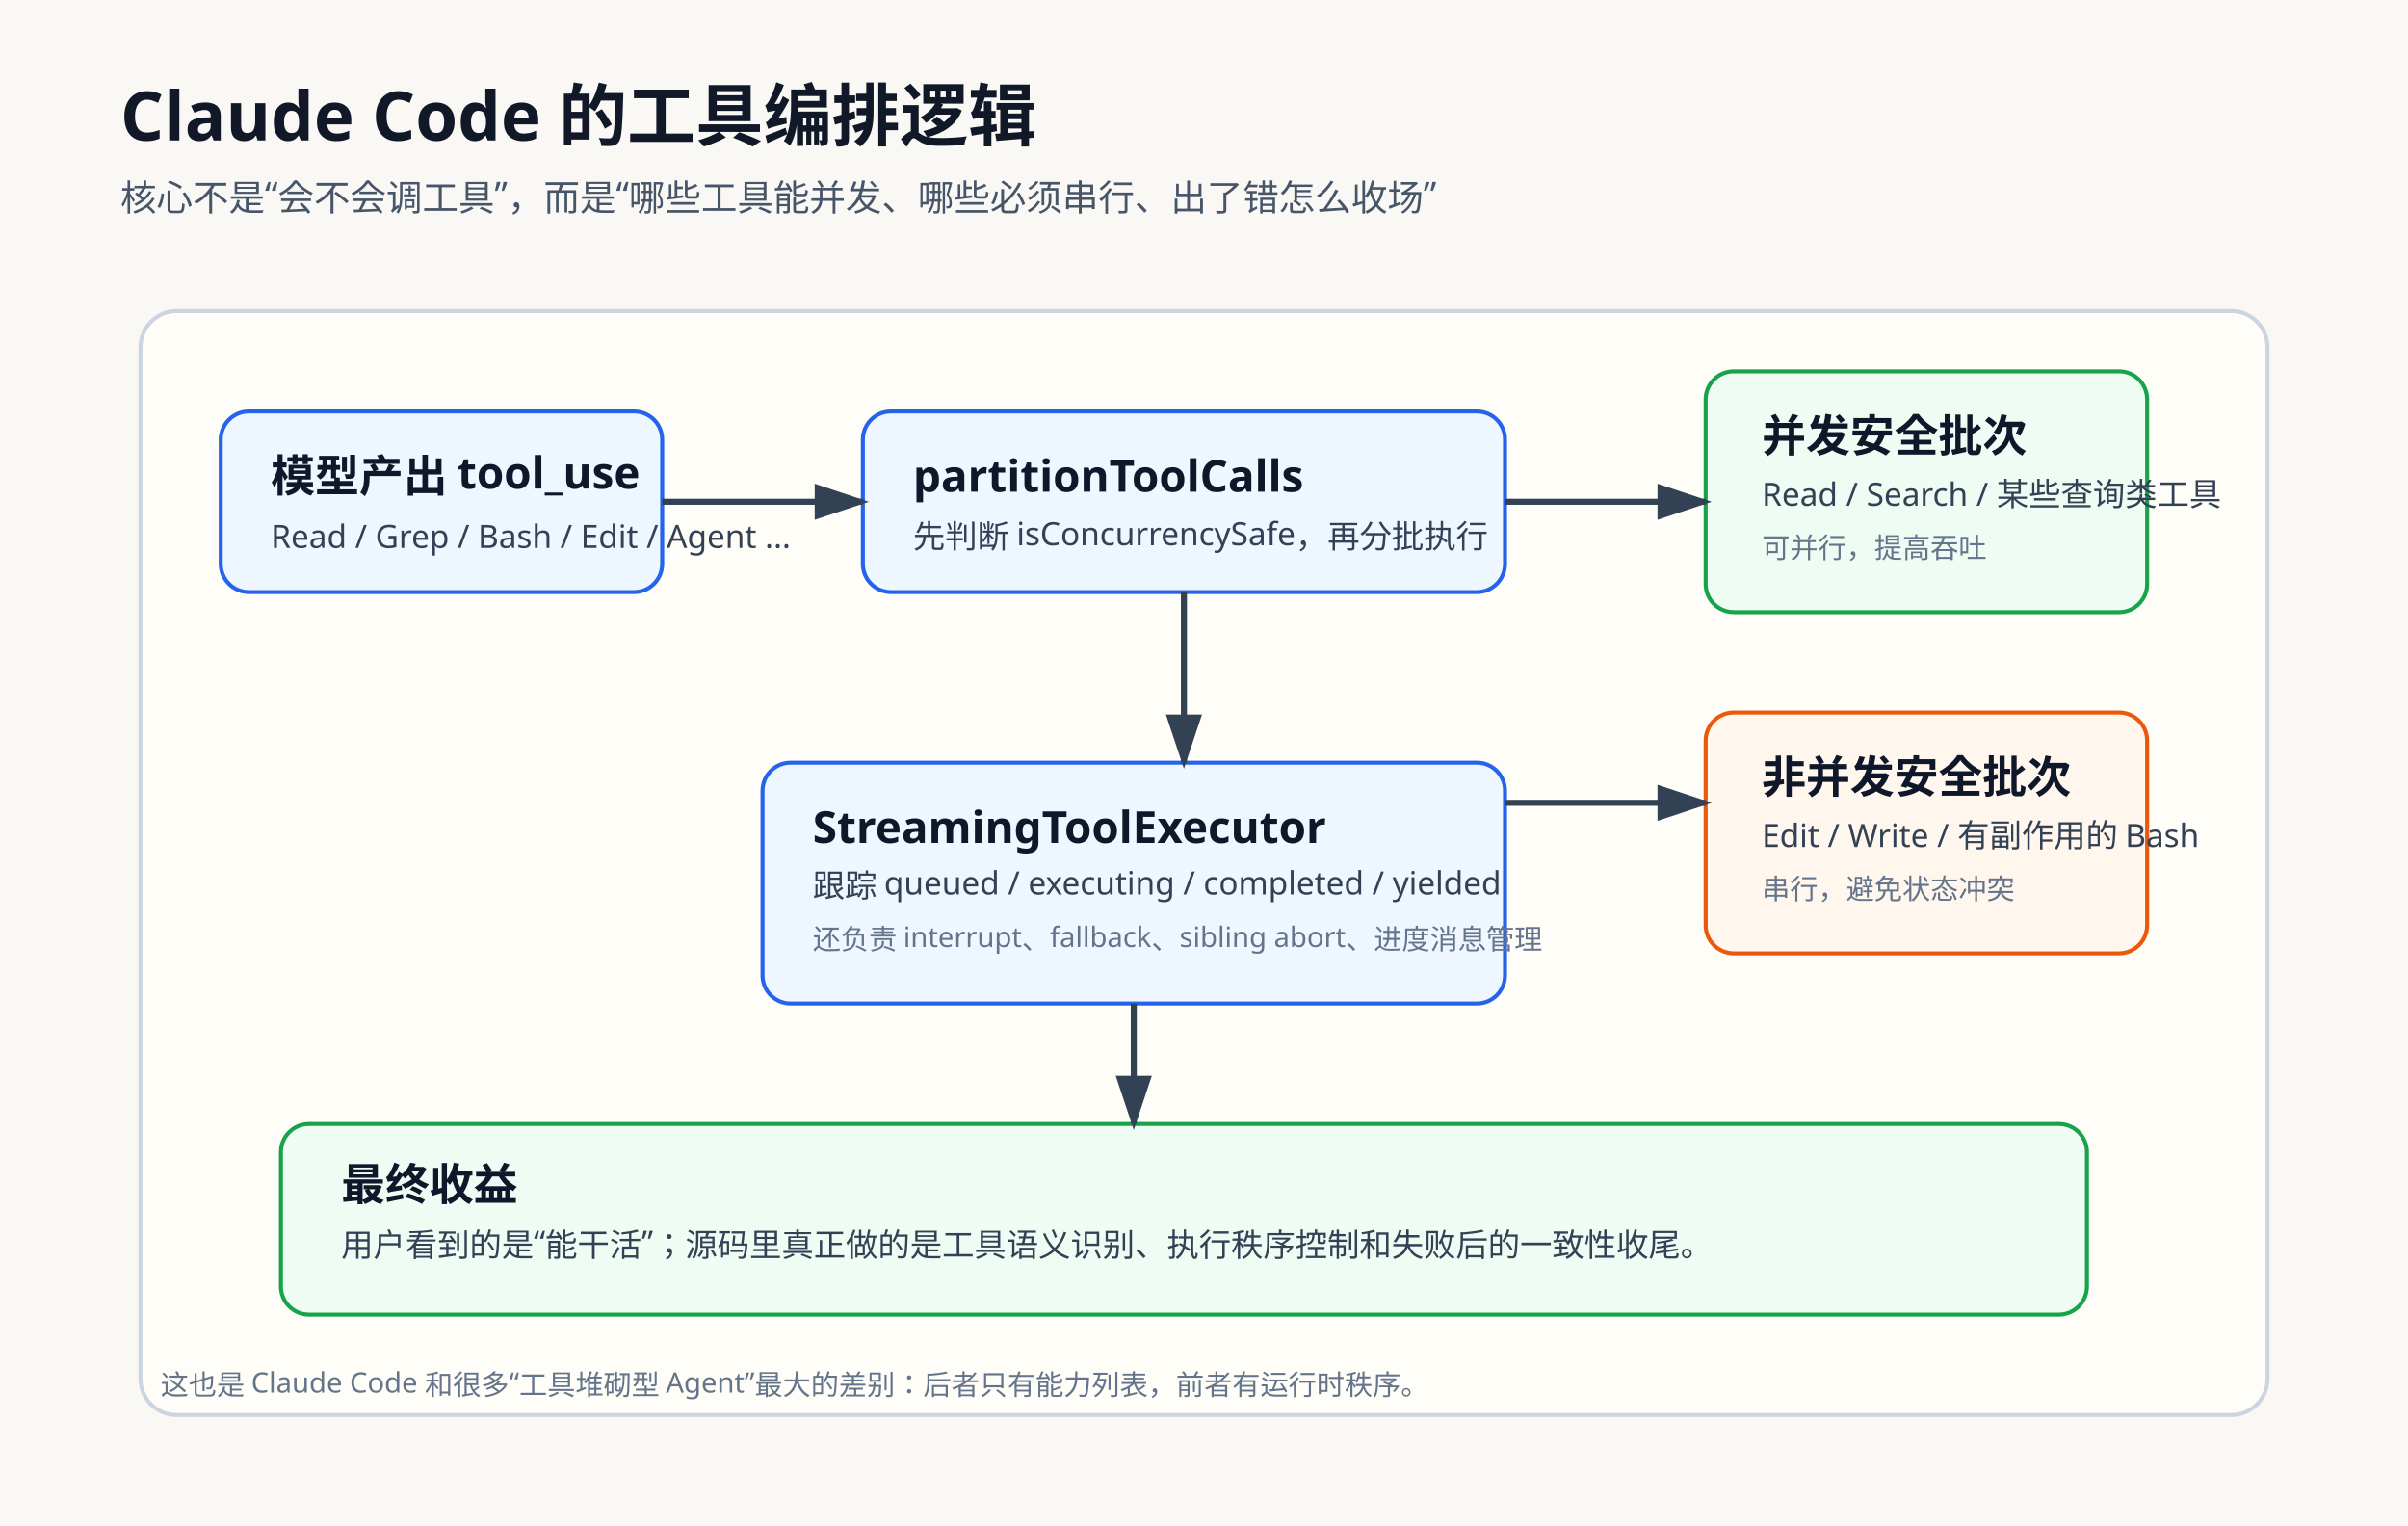
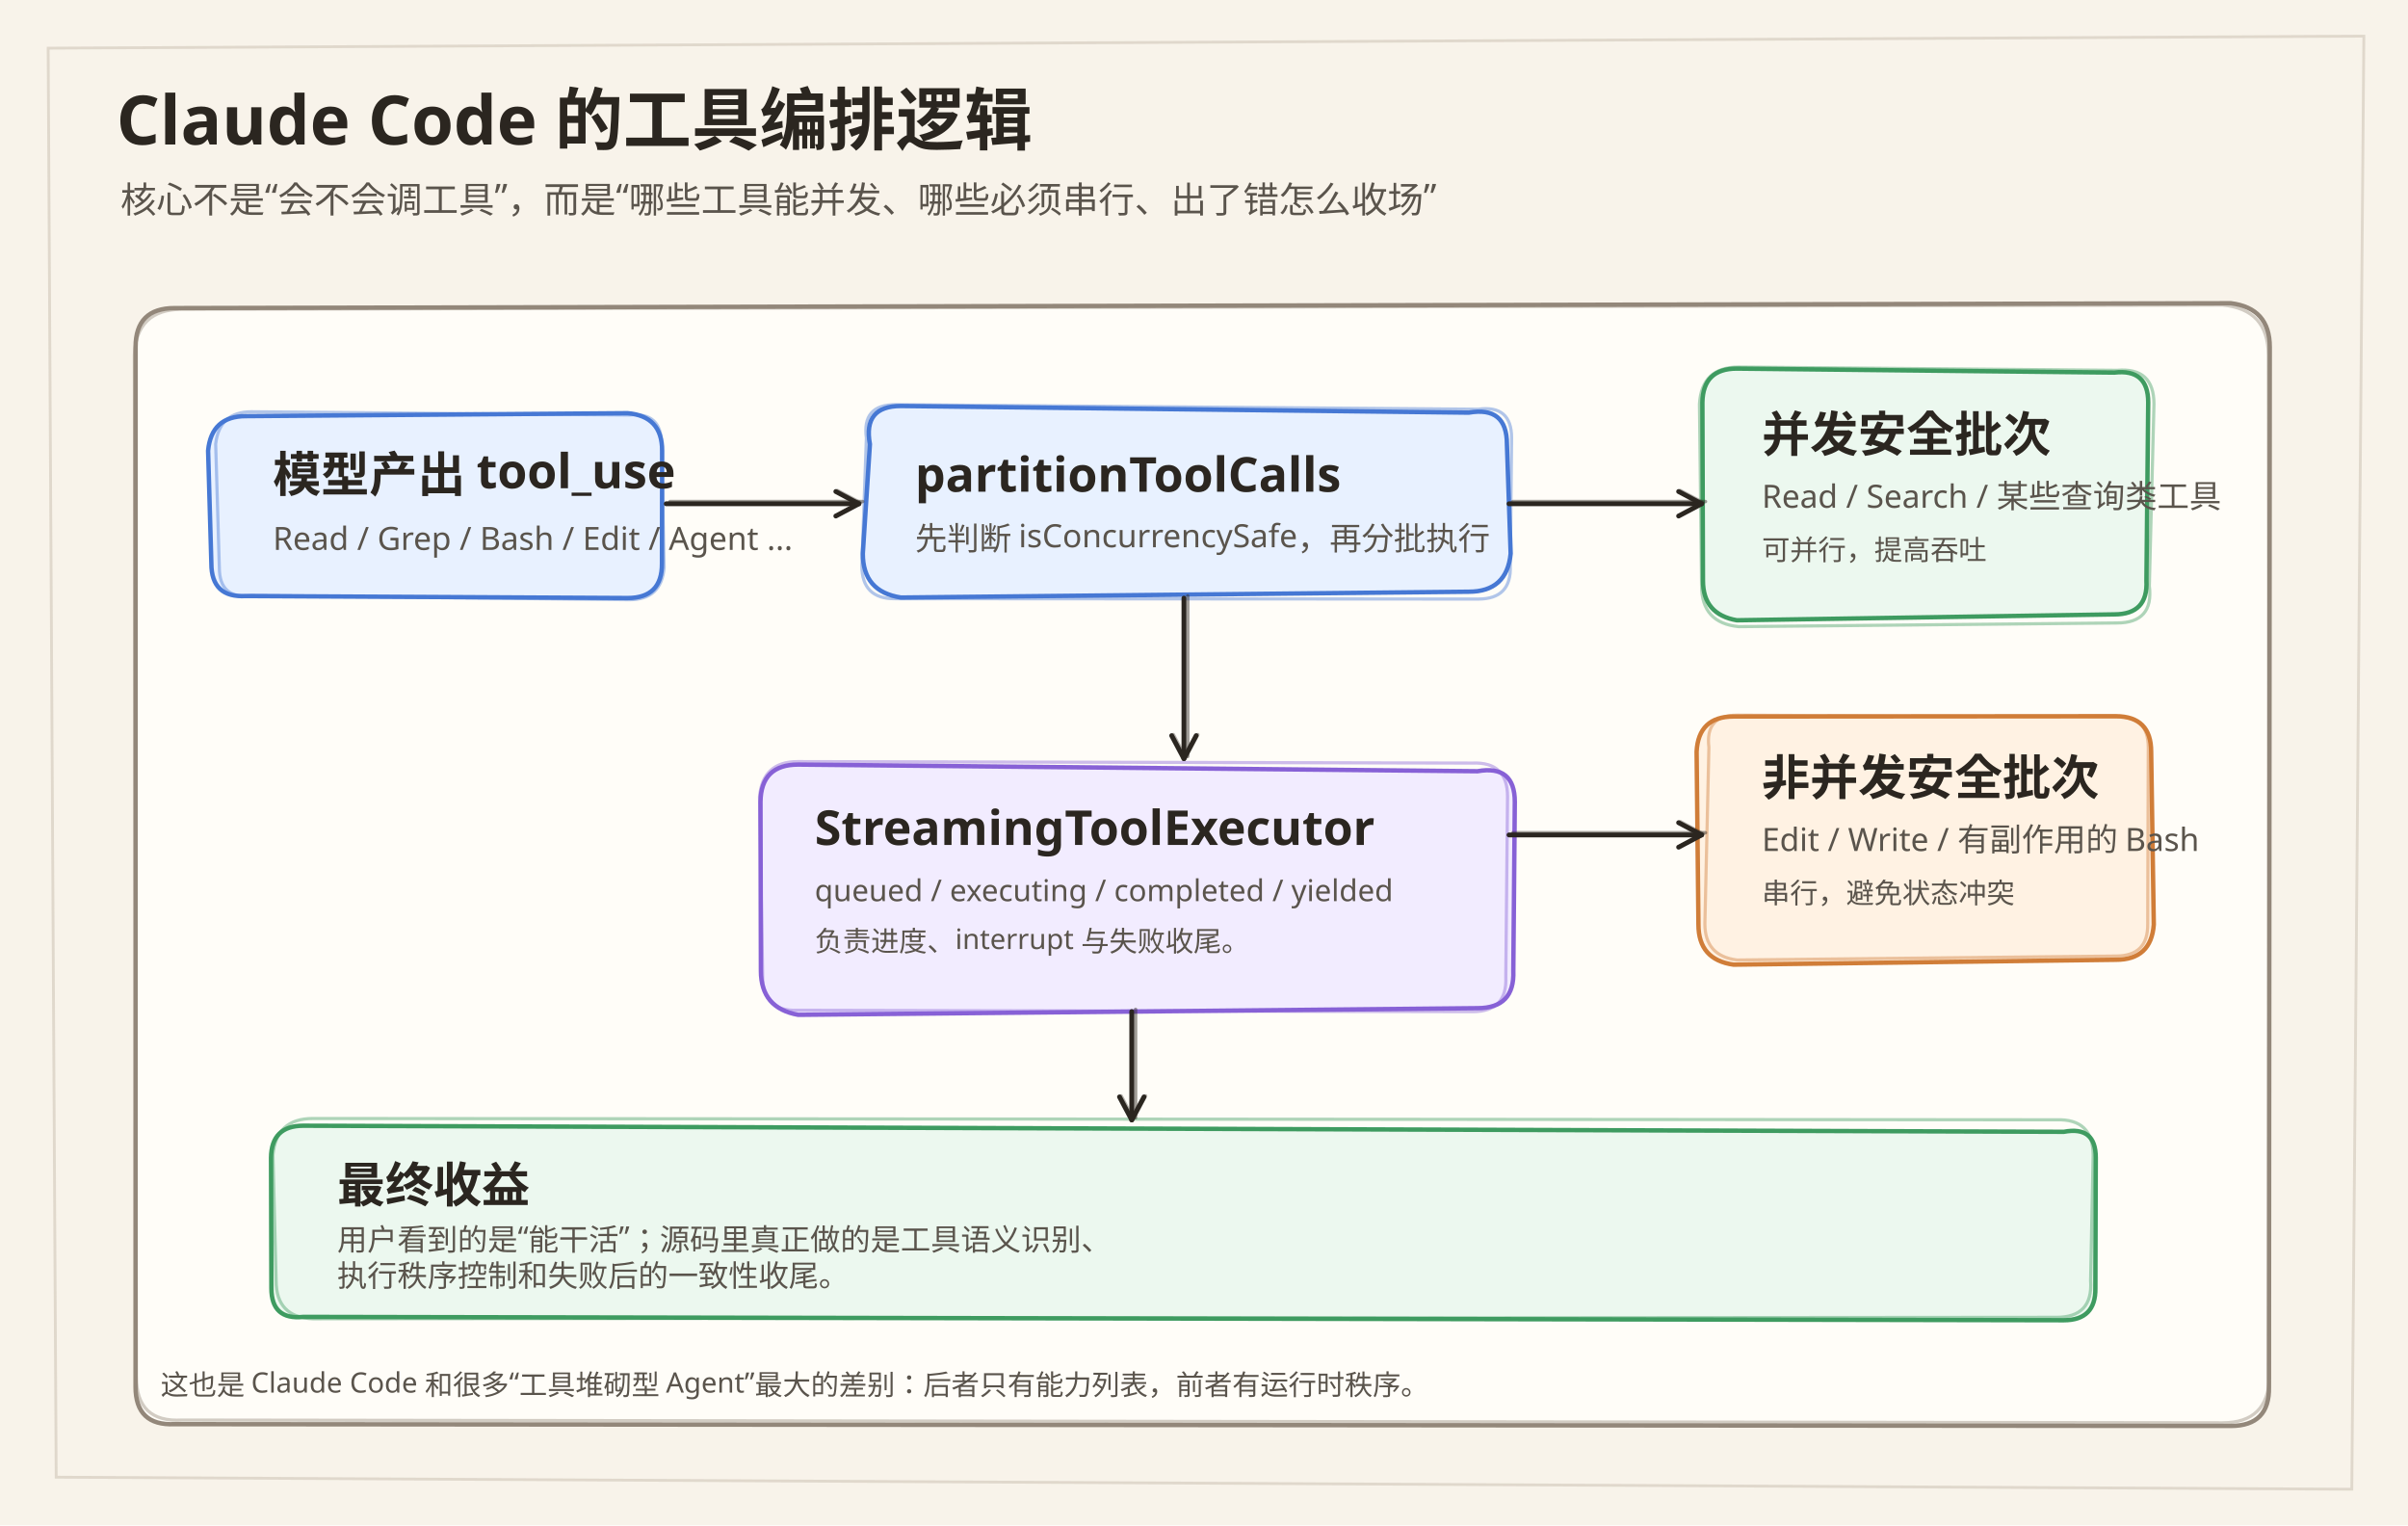
<svg xmlns="http://www.w3.org/2000/svg" width="1200" height="760" viewBox="0 0 1200 760">
-   <defs>
-     <style>
-       .bg { fill: #faf8f4; }
-       .title { font: 700 34px 'PingFang SC', 'Microsoft YaHei', sans-serif; fill: #111827; }
-       .subtitle { font: 500 18px 'PingFang SC', 'Microsoft YaHei', sans-serif; fill: #475569; }
-       .lane { fill: #fffdf8; stroke: #cbd5e1; stroke-width: 2; rx: 18; ry: 18; }
-       .safe { fill: #effcf4; stroke: #16a34a; stroke-width: 2; rx: 14; ry: 14; }
-       .unsafe { fill: #fff7ed; stroke: #ea580c; stroke-width: 2; rx: 14; ry: 14; }
-       .mid { fill: #eef6ff; stroke: #2563eb; stroke-width: 2; rx: 14; ry: 14; }
-       .label { font: 700 22px 'PingFang SC', 'Microsoft YaHei', sans-serif; fill: #0f172a; }
-       .text { font: 500 16px 'PingFang SC', 'Microsoft YaHei', sans-serif; fill: #334155; }
-       .small { font: 500 14px 'PingFang SC', 'Microsoft YaHei', sans-serif; fill: #64748b; }
-       .arrow { stroke: #334155; stroke-width: 3; fill: none; marker-end: url(#m3); }
-     </style>
-     <marker id="m3" markerWidth="10" markerHeight="10" refX="8" refY="3" orient="auto">
-       <path d="M0,0 L0,6 L9,3 z" fill="#334155" />
-     </marker>
-   </defs>
-   <rect class="bg" width="1200" height="760" />
-   <text x="60" y="70" class="title">Claude Code 的工具编排逻辑</text>
-   <text x="60" y="105" class="subtitle">核心不是“会不会调工具”，而是“哪些工具能并发、哪些必须串行、出了错怎么收场”</text>
-   <rect x="70" y="155" width="1060" height="550" class="lane" />
-   <rect x="110" y="205" width="220" height="90" class="mid" />
-   <text x="135" y="245" class="label">模型产出 tool_use</text>
-   <text x="135" y="273" class="text">Read / Grep / Bash / Edit / Agent ...</text>
-   <rect x="430" y="205" width="320" height="90" class="mid" />
-   <text x="455" y="245" class="label">partitionToolCalls</text>
-   <text x="455" y="273" class="text">先判断 isConcurrencySafe，再分批执行</text>
-   <rect x="850" y="185" width="220" height="120" class="safe" />
-   <text x="878" y="225" class="label">并发安全批次</text>
-   <text x="878" y="252" class="text">Read / Search / 某些查询类工具</text>
-   <text x="878" y="278" class="small">可并行，提高吞吐</text>
-   <rect x="850" y="355" width="220" height="120" class="unsafe" />
-   <text x="878" y="395" class="label">非并发安全批次</text>
-   <text x="878" y="422" class="text">Edit / Write / 有副作用的 Bash</text>
-   <text x="878" y="448" class="small">串行，避免状态冲突</text>
-   <rect x="380" y="380" width="370" height="120" class="mid" />
-   <text x="405" y="420" class="label">StreamingToolExecutor</text>
-   <text x="405" y="447" class="text">跟踪 queued / executing / completed / yielded</text>
-   <text x="405" y="473" class="small">还负责 interrupt、fallback、sibling abort、进度消息管理</text>
-   <rect x="140" y="560" width="900" height="95" class="safe" />
-   <text x="170" y="598" class="label">最终收益</text>
-   <text x="170" y="626" class="text">用户看到的是“能干活”；源码里真正做的是工具语义识别、执行秩序控制和失败后的一致性收尾。</text>
-   <path d="M330 250 L430 250" class="arrow" />
-   <path d="M750 250 L850 250" class="arrow" />
-   <path d="M590 295 L590 380" class="arrow" />
-   <path d="M750 400 L850 400" class="arrow" />
-   <path d="M565 500 L565 560" class="arrow" />
-   <text x="80" y="695" class="small">这也是 Claude Code 和很多“工具堆砌型 Agent”最大的差别：后者只有能力列表，前者有运行时秩序。</text>
+   <rect width="1200" height="760" fill="#f8f3ea" />
+   <path d="M 24 24 L 1178 18 L 1172 742 L 28 736 Z" fill="none" stroke="#d9d1c4" stroke-width="1.4" opacity="0.8" />
+   <text x="58" y="72" fill="#2b2620" font-size="34" font-weight="700" font-family="'Comic Sans MS', 'Marker Felt', 'Kaiti SC', 'STKaiti', 'LXGW WenKai', 'PingFang SC', sans-serif">
+     <tspan x="58" dy="0">Claude Code 的工具编排逻辑</tspan>
+   </text>
+   <text x="60" y="106" fill="#5a544c" font-size="18" font-weight="500" font-family="'PingFang SC', 'Hiragino Sans GB', 'Microsoft YaHei', sans-serif">
+     <tspan x="60" dy="0">核心不是“会不会调工具”，而是“哪些工具能并发、哪些必须串行、出了错怎么收场”</tspan>
+   </text>
+   <path d="M 86.972 153.512 L 1111.697 151.088 Q 1131.11 153.512 1131.11 172.925 L 1130.698 691.052 Q 1131.11 710.464 1111.697 710.464 L 86.972 709.579 Q 67.559 710.464 67.559 691.052 L 67.573 172.925 Q 67.559 153.512 86.972 153.512 Z" fill="#fffdf8" fill-opacity="0.98" stroke="none" />
+   <path d="M 86.972 153.512 L 1111.697 151.088 Q 1131.11 153.512 1131.11 172.925 L 1130.698 691.052 Q 1131.11 710.464 1111.697 710.464 L 86.972 709.579 Q 67.559 710.464 67.559 691.052 L 67.573 172.925 Q 67.559 153.512 86.972 153.512 Z" fill="none" stroke="#93877a" stroke-width="2.2" stroke-linecap="round" stroke-linejoin="round" />
+   <path d="M 90.829 154.085 L 1107.513 151.968 Q 1130.385 154.085 1130.385 176.957 L 1130.895 686.033 Q 1130.385 708.905 1107.513 708.905 L 90.829 707.531 Q 67.958 708.905 67.958 686.033 L 66.958 176.957 Q 67.958 154.085 90.829 154.085 Z" fill="none" stroke="#93877a" stroke-width="1.584" opacity="0.42" stroke-linecap="round" stroke-linejoin="round" />
+   <path d="M 122.543 207.336 L 312.759 205.867 Q 329.976 207.336 329.976 224.553 L 329.885 280.747 Q 329.976 297.963 312.759 297.963 L 122.543 296.965 Q 105.327 297.963 105.327 280.747 L 103.701 224.553 Q 105.327 207.336 122.543 207.336 Z" fill="#e7f0ff" fill-opacity="0.98" stroke="none" />
+   <path d="M 122.543 207.336 L 312.759 205.867 Q 329.976 207.336 329.976 224.553 L 329.885 280.747 Q 329.976 297.963 312.759 297.963 L 122.543 296.965 Q 105.327 297.963 105.327 280.747 L 103.701 224.553 Q 105.327 207.336 122.543 207.336 Z" fill="none" stroke="#4678d4" stroke-width="2.2" stroke-linecap="round" stroke-linejoin="round" />
+   <path d="M 125.38 205.155 L 313.601 206.773 Q 329.682 205.155 329.682 221.237 L 330.962 282.72 Q 329.682 298.801 313.601 298.801 L 125.38 296.673 Q 109.299 298.801 109.299 282.72 L 107.479 221.237 Q 109.299 205.155 125.38 205.155 Z" fill="none" stroke="#4678d4" stroke-width="1.584" opacity="0.42" stroke-linecap="round" stroke-linejoin="round" />
+   <text x="136" y="245" fill="#2b2620" font-size="24" font-weight="700" font-family="'Comic Sans MS', 'Marker Felt', 'Kaiti SC', 'STKaiti', 'LXGW WenKai', 'PingFang SC', sans-serif">
+     <tspan x="136" dy="0">模型产出 tool_use</tspan>
+   </text>
+   <text x="136" y="274" fill="#5a544c" font-size="16" font-weight="500" font-family="'PingFang SC', 'Hiragino Sans GB', 'Microsoft YaHei', sans-serif">
+     <tspan x="136" dy="0">Read / Grep / Bash / Edit / Agent ...</tspan>
+   </text>
+   <path d="M 448.977 202.284 L 731.954 205.6 Q 750.956 202.284 750.956 221.286 L 752.821 275.818 Q 750.956 294.82 731.954 294.82 L 448.977 297.721 Q 429.975 294.82 429.975 275.818 L 433.508 221.286 Q 429.975 202.284 448.977 202.284 Z" fill="#e7f0ff" fill-opacity="0.98" stroke="none" />
+   <path d="M 448.977 202.284 L 731.954 205.6 Q 750.956 202.284 750.956 221.286 L 752.821 275.818 Q 750.956 294.82 731.954 294.82 L 448.977 297.721 Q 429.975 294.82 429.975 275.818 L 433.508 221.286 Q 429.975 202.284 448.977 202.284 Z" fill="none" stroke="#4678d4" stroke-width="2.2" stroke-linecap="round" stroke-linejoin="round" />
+   <path d="M 446.1 201.621 L 736.678 203.897 Q 753.294 201.621 753.294 218.238 L 752.638 281.856 Q 753.294 298.473 736.678 298.473 L 446.1 298.297 Q 429.483 298.473 429.483 281.856 L 431.748 218.238 Q 429.483 201.621 446.1 201.621 Z" fill="none" stroke="#4678d4" stroke-width="1.584" opacity="0.42" stroke-linecap="round" stroke-linejoin="round" />
+   <text x="456" y="245" fill="#2b2620" font-size="24" font-weight="700" font-family="'Comic Sans MS', 'Marker Felt', 'Kaiti SC', 'STKaiti', 'LXGW WenKai', 'PingFang SC', sans-serif">
+     <tspan x="456" dy="0">partitionToolCalls</tspan>
+   </text>
+   <text x="456" y="274" fill="#5a544c" font-size="16" font-weight="500" font-family="'PingFang SC', 'Hiragino Sans GB', 'Microsoft YaHei', sans-serif">
+     <tspan x="456" dy="0">先判断 isConcurrencySafe，再分批执行</tspan>
+   </text>
+   <path d="M 865.519 183.654 L 1053.676 185.638 Q 1070.539 183.654 1070.539 200.517 L 1069.646 289.254 Q 1070.539 306.116 1053.676 306.116 L 865.519 309.049 Q 848.656 306.116 848.656 289.254 L 848.368 200.517 Q 848.656 183.654 865.519 183.654 Z" fill="#ebf8ee" fill-opacity="0.98" stroke="none" />
+   <path d="M 865.519 183.654 L 1053.676 185.638 Q 1070.539 183.654 1070.539 200.517 L 1069.646 289.254 Q 1070.539 306.116 1053.676 306.116 L 865.519 309.049 Q 848.656 306.116 848.656 289.254 L 848.368 200.517 Q 848.656 183.654 865.519 183.654 Z" fill="none" stroke="#3e9b60" stroke-width="2.2" stroke-linecap="round" stroke-linejoin="round" />
+   <path d="M 866.437 182.882 L 1054.943 184.508 Q 1073.409 182.882 1073.409 201.349 L 1071.094 291.926 Q 1073.409 310.393 1054.943 310.393 L 866.437 312.224 Q 847.97 310.393 847.97 291.926 L 846.903 201.349 Q 847.97 182.882 866.437 182.882 Z" fill="none" stroke="#3e9b60" stroke-width="1.584" opacity="0.42" stroke-linecap="round" stroke-linejoin="round" />
+   <text x="878" y="225" fill="#2b2620" font-size="24" font-weight="700" font-family="'Comic Sans MS', 'Marker Felt', 'Kaiti SC', 'STKaiti', 'LXGW WenKai', 'PingFang SC', sans-serif">
+     <tspan x="878" dy="0">并发安全批次</tspan>
+   </text>
+   <text x="878" y="253" fill="#5a544c" font-size="16" font-weight="500" font-family="'PingFang SC', 'Hiragino Sans GB', 'Microsoft YaHei', sans-serif">
+     <tspan x="878" dy="0">Read / Search / 某些查询类工具</tspan>
+   </text>
+   <text x="878" y="279" fill="#5a544c" font-size="14" font-weight="500" font-family="'PingFang SC', 'Hiragino Sans GB', 'Microsoft YaHei', sans-serif">
+     <tspan x="878" dy="0">可并行，提高吞吐</tspan>
+   </text>
+   <path d="M 863.906 356.993 L 1054.5 356.847 Q 1072.006 356.993 1072.006 374.499 L 1073.32 460.691 Q 1072.006 478.198 1054.5 478.198 L 863.906 480.634 Q 846.399 478.198 846.399 460.691 L 845.482 374.499 Q 846.399 356.993 863.906 356.993 Z" fill="#fff1e2" fill-opacity="0.98" stroke="none" />
+   <path d="M 863.906 356.993 L 1054.5 356.847 Q 1072.006 356.993 1072.006 374.499 L 1073.32 460.691 Q 1072.006 478.198 1054.5 478.198 L 863.906 480.634 Q 846.399 478.198 846.399 460.691 L 845.482 374.499 Q 846.399 356.993 863.906 356.993 Z" fill="none" stroke="#d07d38" stroke-width="2.2" stroke-linecap="round" stroke-linejoin="round" />
+   <path d="M 865.699 356.321 L 1054.472 357.243 Q 1070.56 356.321 1070.56 372.409 L 1070.294 460.25 Q 1070.56 476.339 1054.472 476.339 L 865.699 478.323 Q 849.61 476.339 849.61 460.25 L 851.614 372.409 Q 849.61 356.321 865.699 356.321 Z" fill="none" stroke="#d07d38" stroke-width="1.584" opacity="0.42" stroke-linecap="round" stroke-linejoin="round" />
+   <text x="878" y="396" fill="#2b2620" font-size="24" font-weight="700" font-family="'Comic Sans MS', 'Marker Felt', 'Kaiti SC', 'STKaiti', 'LXGW WenKai', 'PingFang SC', sans-serif">
+     <tspan x="878" dy="0">非并发安全批次</tspan>
+   </text>
+   <text x="878" y="424" fill="#5a544c" font-size="16" font-weight="500" font-family="'PingFang SC', 'Hiragino Sans GB', 'Microsoft YaHei', sans-serif">
+     <tspan x="878" dy="0">Edit / Write / 有副作用的 Bash</tspan>
+   </text>
+   <text x="878" y="450" fill="#5a544c" font-size="14" font-weight="500" font-family="'PingFang SC', 'Hiragino Sans GB', 'Microsoft YaHei', sans-serif">
+     <tspan x="878" dy="0">串行，避免状态冲突</tspan>
+   </text>
+   <path d="M 397.784 380.946 L 736.292 384.264 Q 754.889 380.946 754.889 399.542 L 754.141 483.724 Q 754.889 502.32 736.292 502.32 L 397.784 505.635 Q 379.187 502.32 379.187 483.724 L 378.978 399.542 Q 379.187 380.946 397.784 380.946 Z" fill="#f1ebff" fill-opacity="0.98" stroke="none" />
+   <path d="M 397.784 380.946 L 736.292 384.264 Q 754.889 380.946 754.889 399.542 L 754.141 483.724 Q 754.889 502.32 736.292 502.32 L 397.784 505.635 Q 379.187 502.32 379.187 483.724 L 378.978 399.542 Q 379.187 380.946 397.784 380.946 Z" fill="none" stroke="#8761d6" stroke-width="2.2" stroke-linecap="round" stroke-linejoin="round" />
+   <path d="M 397.526 379.457 L 733.812 380.205 Q 751.266 379.457 751.266 396.911 L 750.397 486.601 Q 751.266 504.054 733.812 504.054 L 397.526 503.375 Q 380.072 504.054 380.072 486.601 L 378.503 396.911 Q 380.072 379.457 397.526 379.457 Z" fill="none" stroke="#8761d6" stroke-width="1.584" opacity="0.42" stroke-linecap="round" stroke-linejoin="round" />
+   <text x="406" y="421" fill="#2b2620" font-size="24" font-weight="700" font-family="'Comic Sans MS', 'Marker Felt', 'Kaiti SC', 'STKaiti', 'LXGW WenKai', 'PingFang SC', sans-serif">
+     <tspan x="406" dy="0">StreamingToolExecutor</tspan>
+   </text>
+   <text x="406" y="449" fill="#5a544c" font-size="15" font-weight="500" font-family="'PingFang SC', 'Hiragino Sans GB', 'Microsoft YaHei', sans-serif">
+     <tspan x="406" dy="0">queued / executing / completed / yielded</tspan>
+   </text>
+   <text x="406" y="474" fill="#5a544c" font-size="14" font-weight="500" font-family="'PingFang SC', 'Hiragino Sans GB', 'Microsoft YaHei', sans-serif">
+     <tspan x="406" dy="0">负责进度、interrupt 与失败收尾。</tspan>
+   </text>
+   <path d="M 151.157 560.882 L 1028.489 563.92 Q 1044.403 560.882 1044.403 576.796 L 1044.208 641.886 Q 1044.403 657.8 1028.489 657.8 L 151.157 656.132 Q 135.243 657.8 135.243 641.886 L 135.066 576.796 Q 135.243 560.882 151.157 560.882 Z" fill="#ebf8ee" fill-opacity="0.98" stroke="none" />
+   <path d="M 151.157 560.882 L 1028.489 563.92 Q 1044.403 560.882 1044.403 576.796 L 1044.208 641.886 Q 1044.403 657.8 1028.489 657.8 L 151.157 656.132 Q 135.243 657.8 135.243 641.886 L 135.066 576.796 Q 135.243 560.882 151.157 560.882 Z" fill="none" stroke="#3e9b60" stroke-width="2.2" stroke-linecap="round" stroke-linejoin="round" />
+   <path d="M 155.883 557.291 L 1024.803 557.94 Q 1043.087 557.291 1043.087 575.575 L 1041.828 638.068 Q 1043.087 656.352 1024.803 656.352 L 155.883 657.085 Q 137.6 656.352 137.6 638.068 L 136.02 575.575 Q 137.6 557.291 155.883 557.291 Z" fill="none" stroke="#3e9b60" stroke-width="1.584" opacity="0.42" stroke-linecap="round" stroke-linejoin="round" />
+   <text x="168" y="599" fill="#2b2620" font-size="24" font-weight="700" font-family="'Comic Sans MS', 'Marker Felt', 'Kaiti SC', 'STKaiti', 'LXGW WenKai', 'PingFang SC', sans-serif">
+     <tspan x="168" dy="0">最终收益</tspan>
+   </text>
+   <text x="168" y="623" fill="#5a544c" font-size="15" font-weight="500" font-family="'PingFang SC', 'Hiragino Sans GB', 'Microsoft YaHei', sans-serif">
+     <tspan x="168" dy="0">用户看到的是“能干活”；源码里真正做的是工具语义识别、</tspan>
+     <tspan x="168" dy="18">执行秩序控制和失败后的一致性收尾。</tspan>
+   </text>
+   <path d="M 332 251 L 428 251" fill="none" stroke="#2b2620" stroke-width="2.4" stroke-linecap="round" stroke-linejoin="round" opacity="1" />
+   <path d="M 332 251 L 428 251" fill="none" stroke="#2b2620" stroke-width="1.728" stroke-linecap="round" stroke-linejoin="round" opacity="0.45" transform="translate(1.9 -1.1)" />
+   <path d="M 416.522 244.897 L 428 251 L 416.522 257.103" fill="none" stroke="#2b2620" stroke-width="2.4" stroke-linecap="round" stroke-linejoin="round" opacity="1" />
+   <path d="M 416.522 244.897 L 428 251 L 416.522 257.103" fill="none" stroke="#2b2620" stroke-width="1.728" stroke-linecap="round" stroke-linejoin="round" opacity="0.35" transform="translate(0.8 -0.5)" />
+   <path d="M 752 251 L 848 251" fill="none" stroke="#2b2620" stroke-width="2.4" stroke-linecap="round" stroke-linejoin="round" opacity="1" />
+   <path d="M 752 251 L 848 251" fill="none" stroke="#2b2620" stroke-width="1.728" stroke-linecap="round" stroke-linejoin="round" opacity="0.45" transform="translate(1.9 -1.1)" />
+   <path d="M 836.522 244.897 L 848 251 L 836.522 257.103" fill="none" stroke="#2b2620" stroke-width="2.4" stroke-linecap="round" stroke-linejoin="round" opacity="1" />
+   <path d="M 836.522 244.897 L 848 251 L 836.522 257.103" fill="none" stroke="#2b2620" stroke-width="1.728" stroke-linecap="round" stroke-linejoin="round" opacity="0.35" transform="translate(0.8 -0.5)" />
+   <path d="M 590 298 L 590 378" fill="none" stroke="#2b2620" stroke-width="2.4" stroke-linecap="round" stroke-linejoin="round" opacity="1" />
+   <path d="M 590 298 L 590 378" fill="none" stroke="#2b2620" stroke-width="1.728" stroke-linecap="round" stroke-linejoin="round" opacity="0.45" transform="translate(1.9 -1.1)" />
+   <path d="M 596.103 366.522 L 590 378 L 583.897 366.522" fill="none" stroke="#2b2620" stroke-width="2.4" stroke-linecap="round" stroke-linejoin="round" opacity="1" />
+   <path d="M 596.103 366.522 L 590 378 L 583.897 366.522" fill="none" stroke="#2b2620" stroke-width="1.728" stroke-linecap="round" stroke-linejoin="round" opacity="0.35" transform="translate(0.8 -0.5)" />
+   <path d="M 752 416 L 848 416" fill="none" stroke="#2b2620" stroke-width="2.4" stroke-linecap="round" stroke-linejoin="round" opacity="1" />
+   <path d="M 752 416 L 848 416" fill="none" stroke="#2b2620" stroke-width="1.728" stroke-linecap="round" stroke-linejoin="round" opacity="0.45" transform="translate(1.9 -1.1)" />
+   <path d="M 836.522 409.897 L 848 416 L 836.522 422.103" fill="none" stroke="#2b2620" stroke-width="2.4" stroke-linecap="round" stroke-linejoin="round" opacity="1" />
+   <path d="M 836.522 409.897 L 848 416 L 836.522 422.103" fill="none" stroke="#2b2620" stroke-width="1.728" stroke-linecap="round" stroke-linejoin="round" opacity="0.35" transform="translate(0.8 -0.5)" />
+   <path d="M 564 504 L 564 558" fill="none" stroke="#2b2620" stroke-width="2.4" stroke-linecap="round" stroke-linejoin="round" opacity="1" />
+   <path d="M 564 504 L 564 558" fill="none" stroke="#2b2620" stroke-width="1.728" stroke-linecap="round" stroke-linejoin="round" opacity="0.45" transform="translate(1.9 -1.1)" />
+   <path d="M 570.103 546.522 L 564 558 L 557.897 546.522" fill="none" stroke="#2b2620" stroke-width="2.4" stroke-linecap="round" stroke-linejoin="round" opacity="1" />
+   <path d="M 570.103 546.522 L 564 558 L 557.897 546.522" fill="none" stroke="#2b2620" stroke-width="1.728" stroke-linecap="round" stroke-linejoin="round" opacity="0.35" transform="translate(0.8 -0.5)" />
+   <text x="80" y="695" fill="#5a544c" font-size="14" font-weight="500" font-family="'PingFang SC', 'Hiragino Sans GB', 'Microsoft YaHei', sans-serif">
+     <tspan x="80" dy="0">这也是 Claude Code 和很多“工具堆砌型 Agent”最大的差别：后者只有能力列表，前者有运行时秩序。</tspan>
+   </text>
</svg>
